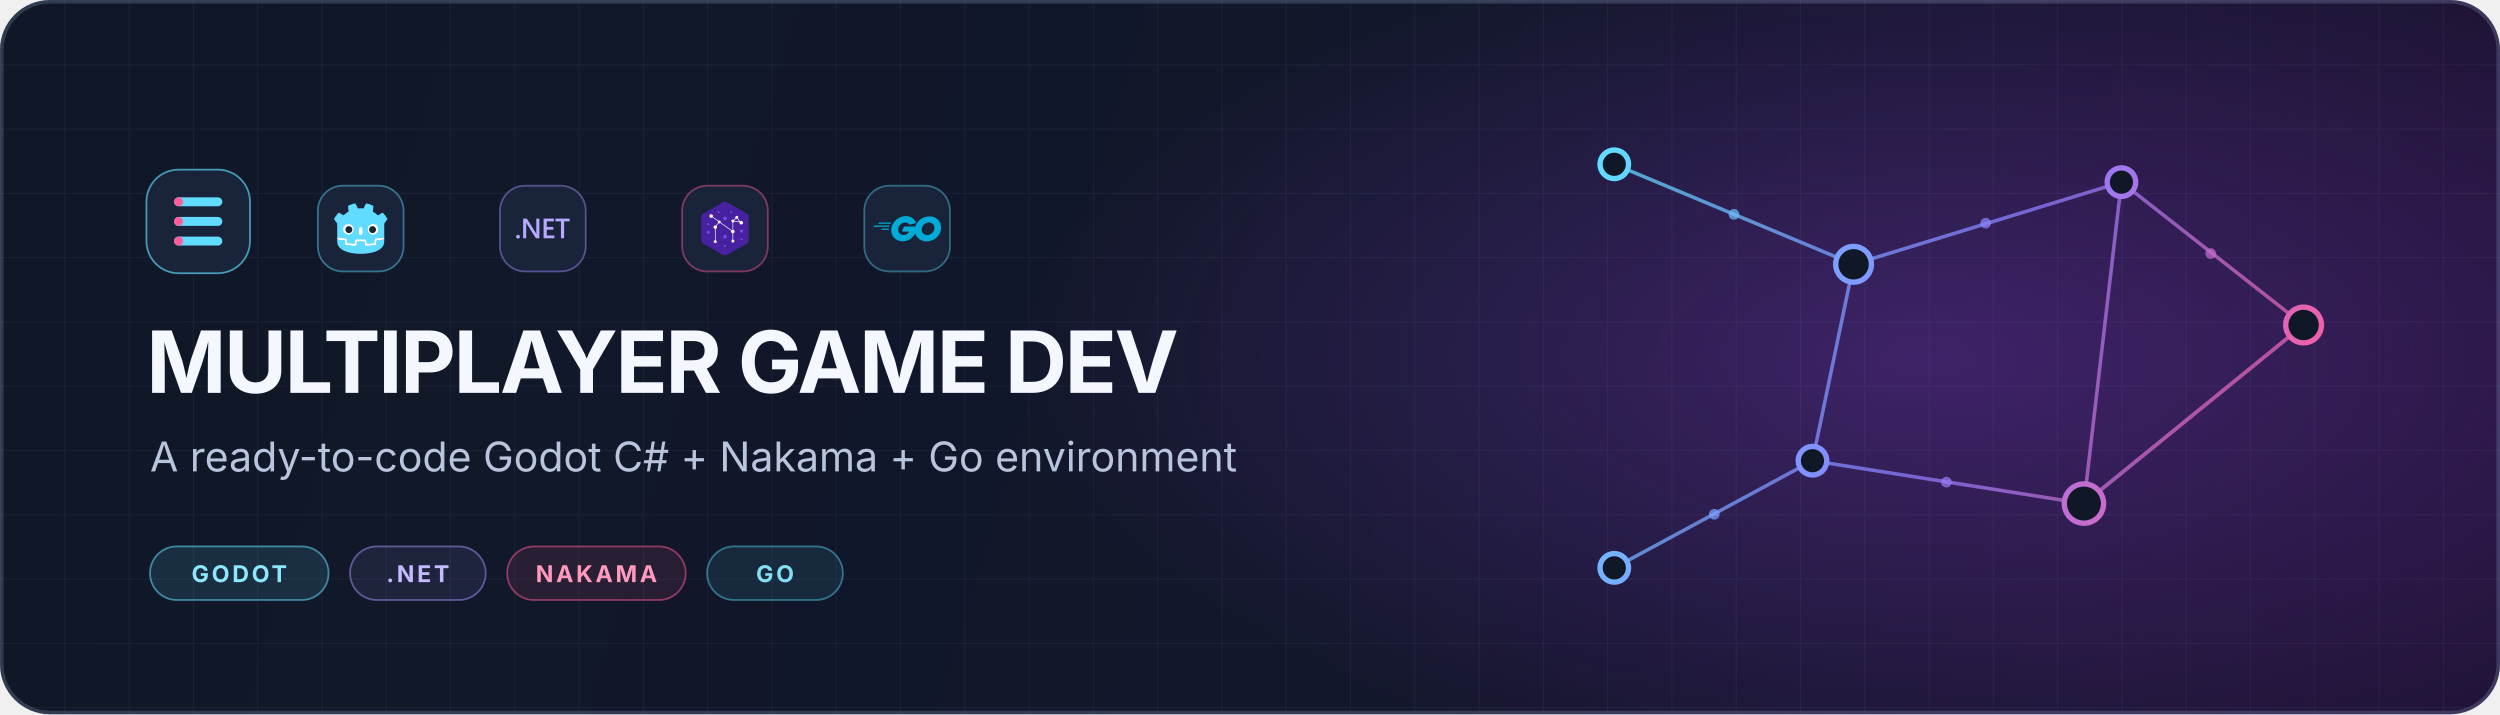
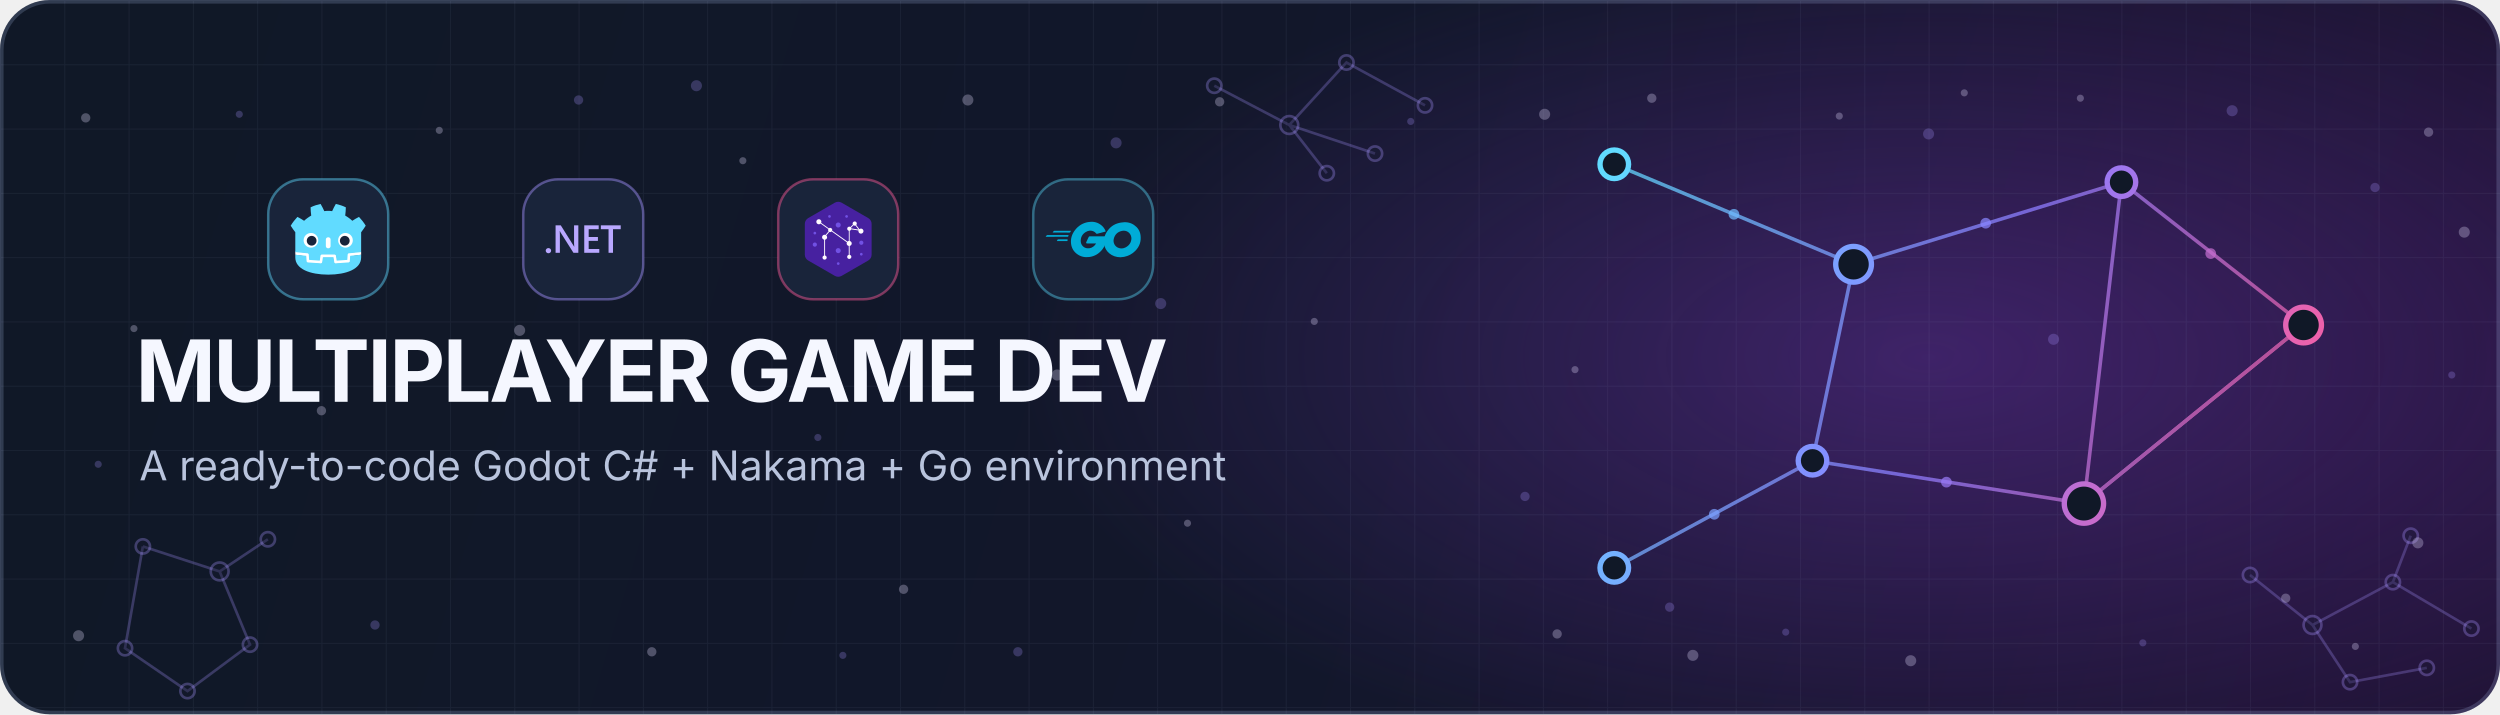
<svg xmlns="http://www.w3.org/2000/svg" width="1400" height="400" viewBox="0 0 1400 400" fill="none">
  <defs>
    <linearGradient id="background" x1="56" y1="18" x2="1350" y2="405" gradientUnits="userSpaceOnUse">
      <stop stop-color="#101827" />
      <stop offset=".55" stop-color="#12172B" />
      <stop offset="1" stop-color="#211438" />
    </linearGradient>
    <linearGradient id="accent" x1="900" y1="92" x2="1290" y2="282" gradientUnits="userSpaceOnUse">
      <stop stop-color="#61DBFF" />
      <stop offset=".52" stop-color="#8C7CFF" />
      <stop offset="1" stop-color="#FF5C9A" />
    </linearGradient>
    <radialGradient id="glow" cx="0" cy="0" r="1" gradientTransform="matrix(0 240 -510 0 1080 200)" gradientUnits="userSpaceOnUse">
      <stop stop-color="#843BCE" stop-opacity=".35" />
      <stop offset="1" stop-color="#843BCE" stop-opacity="0" />
    </radialGradient>
    <pattern id="grid" width="36" height="36" patternUnits="userSpaceOnUse">
      <path d="M36 0H0V36" stroke="#A9B6DA" stroke-opacity=".07" />
    </pattern>
  </defs>
  <rect width="1400" height="400" rx="28" fill="url(#background)" />
  <rect width="1400" height="400" rx="28" fill="url(#glow)" />
  <rect width="1400" height="400" rx="28" fill="url(#grid)" />
  <rect x="1" y="1" width="1398" height="398" rx="27" stroke="#A6B8E5" stroke-opacity=".22" stroke-width="2" />
  <g opacity=".75" stroke="url(#accent)" stroke-width="2">
    <path d="M904 92 1038 148 1188 102 1290 182 1167 282 1015 258 904 318" />
    <path d="M1038 148 1015 258M1188 102 1167 282M1290 182 1167 282" />
  </g>
  <g fill="#101827" stroke="url(#accent)" stroke-width="3">
    <circle cx="904" cy="92" r="8" />
    <circle cx="1038" cy="148" r="10" />
    <circle cx="1188" cy="102" r="8" />
    <circle cx="1290" cy="182" r="10" />
    <circle cx="1167" cy="282" r="11" />
    <circle cx="1015" cy="258" r="8" />
    <circle cx="904" cy="318" r="8" />
  </g>
  <g fill="url(#accent)" opacity=".72">
    <circle cx="971" cy="120" r="3" />
    <circle cx="1112" cy="125" r="3" />
    <circle cx="1238" cy="142" r="3" />
    <circle cx="1090" cy="270" r="3" />
    <circle cx="960" cy="288" r="3" />
  </g>
-   <g transform="translate(82 95)">
-     <rect x="0" y="0" width="58" height="58" rx="18" fill="#19243A" stroke="#61DBFF" stroke-opacity=".65" />
-     <path d="M18 18h22M18 29h22M18 40h22" stroke="#61DBFF" stroke-width="5" stroke-linecap="round" />
-     <circle cx="18" cy="18" r="2.5" fill="#FF5C9A" />
-     <circle cx="18" cy="29" r="2.5" fill="#FF5C9A" />
-     <circle cx="18" cy="40" r="2.5" fill="#FF5C9A" />
+   <g transform="translate(-20 -56)">
+     <g opacity=".28" stroke="#A694FF" stroke-width="1.5">
+       <path d="M700 104 742 126 774 91 818 115M742 126 763 153M742 126 790 142" />
+     </g>
+     <g fill="#171A2E" stroke="#A694FF" stroke-width="1.5" opacity=".32">
+       <circle cx="700" cy="104" r="4" />
+       <circle cx="742" cy="126" r="5" />
+       <circle cx="774" cy="91" r="4" />
+       <circle cx="818" cy="115" r="4" />
+       <circle cx="763" cy="153" r="4" />
+       <circle cx="790" cy="142" r="4" />
+     </g>
  </g>
-   <g>
+   <g transform="translate(-720 98)">
+     <g opacity=".28" stroke="#A694FF" stroke-width="1.5">
+       <path d="M800 208 843 222 860 263 825 289 790 265 800 208M843 222 870 204" />
+     </g>
+     <g fill="#171A2E" stroke="#A694FF" stroke-width="1.5" opacity=".32">
+       <circle cx="800" cy="208" r="4" />
+       <circle cx="843" cy="222" r="5" />
+       <circle cx="860" cy="263" r="4" />
+       <circle cx="825" cy="289" r="4" />
+       <circle cx="790" cy="265" r="4" />
+       <circle cx="870" cy="204" r="4" />
+     </g>
+   </g>
+   <g transform="translate(560 0)">
+     <g opacity=".28" stroke="#A694FF" stroke-width="1.5">
+       <path d="M700 322 735 350 780 326 824 352M735 350 756 382 799 374M780 326 790 300" />
+     </g>
+     <g fill="#171A2E" stroke="#A694FF" stroke-width="1.5" opacity=".32">
+       <circle cx="700" cy="322" r="4" />
+       <circle cx="735" cy="350" r="5" />
+       <circle cx="780" cy="326" r="4" />
+       <circle cx="824" cy="352" r="4" />
+       <circle cx="756" cy="382" r="4" />
+       <circle cx="799" cy="374" r="4" />
+       <circle cx="790" cy="300" r="4" />
+     </g>
+   </g>
+   <g fill="#E5DDFF" opacity=".3">
+     <circle cx="48" cy="66" r="2.6" />
+     <circle cx="75" cy="184" r="2" />
+     <circle cx="44" cy="356" r="3.1" />
+     <circle cx="246" cy="73" r="2" />
+     <circle cx="365" cy="365" r="2.6" />
+     <circle cx="542" cy="56" r="3.1" />
+     <circle cx="665" cy="293" r="2" />
+     <circle cx="683" cy="57" r="2.6" />
+     <circle cx="865" cy="64" r="3.1" />
+     <circle cx="882" cy="207" r="2" />
+     <circle cx="872" cy="355" r="2.6" />
+     <circle cx="948" cy="367" r="3.1" />
+     <circle cx="1100" cy="52" r="2" />
+     <circle cx="1360" cy="74" r="2.6" />
+     <circle cx="1354" cy="304" r="3.1" />
+     <circle cx="1319" cy="362" r="2" />
+     <circle cx="180" cy="230" r="2.6" />
+     <circle cx="291" cy="185" r="3.1" />
+     <circle cx="416" cy="90" r="2" />
+     <circle cx="506" cy="330" r="2.6" />
+     <circle cx="592" cy="210" r="3.1" />
+     <circle cx="736" cy="180" r="2" />
+     <circle cx="925" cy="55" r="2.6" />
+     <circle cx="1070" cy="370" r="3.1" />
+     <circle cx="1165" cy="55" r="2" />
+     <circle cx="1280" cy="335" r="2.6" />
+     <circle cx="1380" cy="130" r="3.1" />
+     <circle cx="1030" cy="65" r="2" />
+   </g>
+   <g fill="#A694FF" opacity=".26">
+     <circle cx="134" cy="64" r="2" />
+     <circle cx="324" cy="56" r="2.6" />
+     <circle cx="472" cy="367" r="2" />
+     <circle cx="625" cy="80" r="3.1" />
+     <circle cx="854" cy="278" r="2.6" />
+     <circle cx="1000" cy="354" r="2" />
+     <circle cx="1250" cy="62" r="3.1" />
+     <circle cx="1373" cy="210" r="2" />
+     <circle cx="210" cy="350" r="2.6" />
+     <circle cx="390" cy="48" r="3.1" />
+     <circle cx="458" cy="245" r="2" />
+     <circle cx="570" cy="365" r="2.6" />
+     <circle cx="650" cy="170" r="3.1" />
+     <circle cx="790" cy="68" r="2" />
+     <circle cx="935" cy="340" r="2.6" />
+     <circle cx="1080" cy="75" r="3.1" />
+     <circle cx="1200" cy="360" r="2" />
+     <circle cx="1330" cy="105" r="2.6" />
+     <circle cx="1150" cy="190" r="3.1" />
+     <circle cx="55" cy="260" r="2" />
+   </g>
+   <g transform="translate(-99 -45.2) scale(1.4)">
    <rect x="178" y="104" width="48" height="48" rx="14" fill="#19243A" stroke="#61DBFF" stroke-opacity=".45" />
    <g transform="translate(185.4483 111.3696) scale(0.03232759)">
      <path d="m0 0s-.325 1.994-.515 1.976l-36.182-3.491c-2.879-.278-5.115-2.574-5.317-5.459l-.994-14.247L-71-23.218l-1.904 12.912c-.424 2.872-2.932 5.037-5.835 5.037h-38.188c-2.902.0-5.41-2.165-5.834-5.037l-1.905-12.912-27.992 1.997-.994 14.247c-.202 2.886-2.438 5.182-5.317 5.46l-36.2 3.49c-.187.018-.324-1.978-.511-1.978l-.049-7.83 30.658-4.944 1.004-14.374c.203-2.91 2.551-5.263 5.463-5.472l38.551-2.75c.146-.01.29-.016.434-.016 2.897.0 5.401 2.166 5.825 5.038l1.959 13.286h28.005l1.959-13.286c.423-2.871 2.93-5.037 5.831-5.037.142.0.284.005.423.015l38.556 2.75c2.911.209 5.26 2.562 5.463 5.472l1.003 14.374 30.645 4.966z" fill="#FFFFFF" transform="matrix(4.162611 0 0 -4.162611 919.2406 673.1521)" />
      <path d="m0 0v-47.514-6.035-5.492c.108-.001.216-.005.323-.015l36.196-3.49c1.896-.183 3.382-1.709 3.514-3.609l1.116-15.978 31.574-2.253 2.175 14.747c.282 1.912 1.922 3.329 3.856 3.329h38.188c1.933.0 3.573-1.417 3.855-3.329l2.175-14.747 31.575 2.253 1.115 15.978c.133 1.9 1.618 3.425 3.514 3.609l36.182 3.49c.107.01.214.014.322.015v4.711l.015.005v54.325c5.097 6.416 9.923 13.494 13.621 19.449-5.651 9.62-12.575 18.217-19.976 26.182-6.864-3.455-13.531-7.369-19.828-11.534-3.151 3.132-6.7 5.694-10.186 8.372-3.425 2.751-7.285 4.768-10.946 7.118 1.09 8.117 1.629 16.108 1.846 24.448-9.446 4.754-19.519 7.906-29.708 10.17-4.068-6.837-7.788-14.241-11.028-21.479-3.842.642-7.702.88-11.567.926v.006c-.027.0-.052-.006-.075-.006-.024.0-.049.006-.073.006v-.006c-3.872-.046-7.729-.284-11.572-.926-3.238 7.238-6.956 14.642-11.03 21.479-10.184-2.264-20.258-5.416-29.703-10.17.216-8.34.755-16.331 1.848-24.448-3.668-2.35-7.523-4.367-10.949-7.118-3.481-2.678-7.036-5.24-10.188-8.372-6.297 4.165-12.962 8.079-19.828 11.534-7.401-7.965-14.321-16.562-19.974-26.182 4.443-6.974 9.208-13.983 13.621-19.449z" fill="#61DBFF" transform="matrix(4.162611 0 0 -4.162611 104.6989 427.3873)" />
      <path d="m0 0-1.121-16.063c-.135-1.936-1.675-3.477-3.611-3.616l-38.555-2.751c-.094-.007-.188-.01-.281-.01-1.916.0-3.569 1.406-3.852 3.33l-2.211 14.994H-81.09l-2.211-14.994c-.297-2.018-2.101-3.469-4.133-3.32l-38.555 2.751c-1.936.139-3.476 1.68-3.611 3.616L-130.721.0l-32.547 3.138c.015-3.498.06-7.33.06-8.093.0-34.374 43.605-50.896 97.781-51.086h.066.067c54.176.19 97.766 16.712 97.766 51.086.0.777.047 4.593.063 8.093z" fill="#61DBFF" transform="matrix(4.162611 0 0 -4.162611 784.0714 718.7231)" />
      <path d="m0 0c0-12.052-9.765-21.815-21.813-21.815-12.042.0-21.81 9.763-21.81 21.815.0 12.044 9.768 21.802 21.81 21.802C-9.765 21.802.0 12.044.0.0" fill="#FFFFFF" transform="matrix(4.162611 0 0 -4.162611 389.2148 527.1513)" />
      <path d="m0 0c0-7.994-6.479-14.473-14.479-14.473-7.996.0-14.479 6.479-14.479 14.473s6.483 14.479 14.479 14.479C-6.479 14.479.0 7.994.0.0" fill="#19243A" transform="matrix(4.162611 0 0 -4.162611 367.3669 532.5371)" />
      <path d="m0 0c-3.878.0-7.021 2.858-7.021 6.381v20.081c0 3.52 3.143 6.381 7.021 6.381s7.028-2.861 7.028-6.381V6.381c0-3.523-3.15-6.381-7.028-6.381" fill="#FFFFFF" transform="matrix(4.162611 0 0 -4.162611 511.9934 626.2198)" />
      <path d="m0 0c0-12.052 9.765-21.815 21.815-21.815 12.041.0 21.808 9.763 21.808 21.815.0 12.044-9.767 21.802-21.808 21.802-12.05.0-21.815-9.758-21.815-21.802" fill="#FFFFFF" transform="matrix(4.162611 0 0 -4.162611 634.7871 527.1513)" />
      <path d="m0 0c0-7.994 6.477-14.473 14.471-14.473C22.473-14.473 28.95-7.994 28.95.0s-6.477 14.479-14.479 14.479C6.477 14.479.0 7.994.0.0" fill="#19243A" transform="matrix(4.162611 0 0 -4.162611 656.6406 532.5371)" />
    </g>
    <rect x="280" y="104" width="48" height="48" rx="14" fill="#19243A" stroke="#A694FF" stroke-opacity=".45" />
    <svg x="289" y="113" width="30" height="30" viewBox="0 0 24 24">
      <path fill="#B9A8FF" d="M24 8.77h-2.468v7.565h-1.425V8.77h-2.462V7.53H24zm-6.852 7.565h-4.821V7.53h4.63v1.24h-3.205v2.494h2.953v1.234h-2.953v2.604h3.396zm-6.708 0H8.882L4.78 9.863a2.896 2.896 0 0 1-.258-.51h-.036c.032.189.048.592.048 1.21v5.772H3.157V7.53h1.659l3.965 6.32c.167.261.275.442.323.54h.024c-.04-.233-.06-.629-.06-1.185V7.529h1.372zm-8.703-.693a.868.829 0 0 1-.869.829.868.829 0 0 1-.868-.83.868.829 0 0 1 .868-.828.868.829 0 0 1 .869.829Z" />
    </svg>
    <rect x="382" y="104" width="48" height="48" rx="14" fill="#19243A" stroke="#FF5C9A" stroke-opacity=".45" />
    <svg x="391" y="113" width="30" height="30" viewBox="0 0 512 512" preserveAspectRatio="xMidYMid meet">
      <path fill="#4721a0" d="M484 360.9V151.1c0-16.5-8.8-31.8-23.2-40L279.1 6.2c-14.2-8.3-32-8.3-46.3 0L51.2 111.1C37 119.4 28 134.6 28 151.1v209.8c0 16.5 8.8 31.8 23.2 40l181.7 104.8c14.2 8.3 32 8.3 46.3 0l181.7-104.8c14.1-8.3 23.1-23.5 23.1-40" />
      <path fill="#7151e4" d="M413.6 348.7c-5.1 0-9.3 4.2-9.3 9.3s4.2 9.3 9.3 9.3 9.3-4.2 9.3-9.3-4.2-9.3-9.3-9.3m-157.5 63.9c-5.1 0-9.3 4.2-9.3 9.3s4.2 9.3 9.3 9.3 9.3-4.2 9.3-9.3-4.2-9.3-9.3-9.3m57-322c-5.1 0-9.3 4.2-9.3 9.3s4.2 9.3 9.3 9.3 9.3-4.2 9.3-9.3-4.2-9.3-9.3-9.3m-116.6 0c-5.1 0-9.3 4.2-9.3 9.3s4.2 9.3 9.3 9.3 9.3-4.2 9.3-9.3-4.1-9.3-9.3-9.3M413.6 294c7.8 0 14.4-6.4 14.4-14.4s-6.4-14.4-14.4-14.4-14.2 6.4-14.2 14.4 6.3 14.4 14.2 14.4m-157.5 22.1c-9.6 0-17.3 7.8-17.3 17.3 0 9.4 7.8 17.3 17.3 17.3s17.3-7.8 17.3-17.3-7.9-17.3-17.3-17.3m0-174.9c-9.6 0-17.3 7.8-17.3 17.3 0 9.4 7.8 17.3 17.3 17.3s17.3-7.8 17.3-17.3-7.9-17.3-17.3-17.3M96.4 223.1c5.1 0 9.3-4.2 9.3-9.3s-4.2-9.3-9.3-9.3-9.3 4.2-9.3 9.3 4.1 9.3 9.3 9.3m0 54.7c-7.8 0-14.4 6.4-14.4 14.4s6.4 14.4 14.4 14.4 14.2-6.4 14.2-14.4-6.4-14.4-14.2-14.4" />
      <path fill="#fffbff" d="M411.3 182.9c-4.1 0-7.7 1.6-10.6 4l-21.9-28.3c2.5-2.6 4.1-6.2 4.1-10.1 0-8-6.4-14.4-14.2-14.4s-14.4 6.4-14.4 14.4c0 2.6.8 4.9 2 6.9l-16.9 16.9c-2.3-1.5-4.9-2.6-7.8-2.6-8 0-14.2 6.4-14.2 14.4 0 6.8 4.7 12.2 10.9 13.7v69.3c-3.5.6-6.4 2.5-8.8 4.8l-105.3-74.8c.9-2.3 1.4-4.7.9-7.2-1.4-7.7-8.6-13.1-16.5-11.7-2.5.4-4.7 1.6-6.5 3.2l-53-37.7c1.5-3.1 2.4-6.6 1.8-10.3-1.6-9.4-10.6-15.8-20-14.2s-15.8 10.6-14.2 20 10.6 15.8 20 14.2c3.6-.6 6.5-2.5 8.9-4.8l52.9 37.6c-1.3 2.6-2 5.5-1.4 8.5.5 2.6 1.8 4.7 3.4 6.6l-21.1 24.8c-2-.8-4.1-1.3-6.3-1.3-9.6 0-17.3 7.8-17.3 17.3 0 8.4 6.3 15.2 14.2 16.7v108c-6.4 1.4-11.4 6.9-11.4 13.8 0 8 6.4 14.4 14.4 14.4s14.4-6.4 14.4-14.4c0-6.8-4.8-12.3-11.2-13.8v-108c7.9-1.6 14.1-8.3 14.1-16.6 0-5-2.3-9.4-5.7-12.6l20.7-24.4c2.5 1.2 5.3 1.9 8.2 1.3 3-.6 5.4-2.2 7.5-4.2L315.6 277c-1.5 3.1-2.4 6.6-1.8 10.3 1.3 7.5 7.2 12.8 14.2 14.1v60.7c-6.2 1.6-10.9 6.9-10.9 13.7 0 8 6.4 14.4 14.2 14.4s14.4-6.4 14.4-14.4c0-7-5-12.5-11.5-13.8v-60.6c9.2-1.8 15.3-10.6 13.8-19.8-1.2-7.3-6.9-12.7-13.8-14V198c5.1-1.1 9.2-4.8 10.7-9.8l49.9 7.7c-.4 1.4-.9 2.7-.9 4.3 0 9.4 7.8 17.3 17.3 17.3 9.4 0 17.3-7.8 17.3-17.3.1-9.4-7.7-17.3-17.2-17.3m-65.9-1c-.3-1.8-.9-3.5-1.8-5l16.8-16.8c2.3 1.7 5.1 2.8 8.2 2.8 1.7 0 3.3-.4 4.9-1l21.4 27.6z" />
    </svg>
    <rect x="484" y="104" width="48" height="48" rx="14" fill="#19243A" stroke="#54C8E8" stroke-opacity=".45" />
    <svg x="489" y="121" width="38" height="14.2" viewBox="0 0 205.4 76.7" preserveAspectRatio="xMidYMid meet">
      <path fill="#00acd7" d="M15.5 23.2c-.4 0-.5-.2-.3-.5l2.1-2.7c.2-.3.7-.5 1.1-.5h35.7c.4 0 .5.3.3.6l-1.7 2.6c-.2.3-.7.6-1 .6zM.4 32.4c-.4 0-.5-.2-.3-.5l2.1-2.7c.2-.3.7-.5 1.1-.5h45.6c.4 0 .6.3.5.6l-.8 2.4c-.1.4-.5.6-.9.6zm24.2 9.2c-.4 0-.5-.3-.3-.6l1.4-2.5c.2-.3.6-.6 1-.6h20c.4 0 .6.3.6.7l-.2 2.4c0 .4-.4.7-.7.7z" />
      <path fill="#00acd7" d="M128.4 21.4c-6.3 1.6-10.6 2.8-16.8 4.4-1.5.4-1.6.5-2.9-1-1.5-1.7-2.6-2.8-4.7-3.8-6.3-3.1-12.4-2.2-18.1 1.5-6.8 4.4-10.3 10.9-10.2 19 .1 8 5.6 14.6 13.5 15.7 6.8.9 12.5-1.5 17-6.6.9-1.1 1.7-2.3 2.7-3.7H89.6c-2.1 0-2.6-1.3-1.9-3 1.3-3.1 3.7-8.3 5.1-10.9.3-.6 1-1.6 2.5-1.6h36.4c-.2 2.7-.2 5.4-.6 8.1-1.1 7.2-3.8 13.8-8.2 19.6-7.2 9.5-16.6 15.4-28.5 17-9.8 1.3-18.9-.6-26.9-6.6-7.4-5.6-11.6-13-12.7-22.2-1.3-10.9 1.9-20.7 8.5-29.3C70.4 8.7 79.8 2.8 91.3.7c9.4-1.7 18.4-.6 26.5 4.9 5.3 3.5 9.1 8.3 11.6 14.1.6.9.2 1.4-1 1.7" />
      <path fill="#00acd7" d="M161.5 76.7c-9.1-.2-17.4-2.8-24.4-8.8-5.9-5.1-9.6-11.6-10.8-19.3-1.8-11.3 1.3-21.3 8.1-30.2 7.3-9.6 16.1-14.6 28-16.7 10.2-1.8 19.8-.8 28.5 5.1 7.9 5.4 12.8 12.7 14.1 22.3 1.7 13.5-2.2 24.5-11.5 33.9-6.6 6.7-14.7 10.9-24 12.8-2.7.5-5.4.6-8 .9m23.8-40.4c-.1-1.3-.1-2.3-.3-3.3-1.8-9.9-10.9-15.5-20.4-13.3-9.3 2.1-15.3 8-17.5 17.4-1.8 7.8 2 15.7 9.2 18.9 5.5 2.4 11 2.1 16.3-.6 7.9-4.1 12.2-10.5 12.7-19.1" />
    </svg>
  </g>
-   <text x="82" y="220" fill="#F5F7FF" font-family="Inter,Segoe UI,Arial,sans-serif" font-size="48" font-weight="700" letter-spacing="-1.2">MULTIPLAYER GAME DEV</text>
-   <text x="84" y="264" fill="#B9C4DD" font-family="Inter,Segoe UI,Arial,sans-serif" font-size="23">A ready-to-code Godot C# + Nakama + Go environment</text>
-   <g transform="translate(84 306)" font-family="Inter,Segoe UI,Arial,sans-serif" font-size="13" font-weight="700" letter-spacing="1.5">
-     <rect width="100" height="30" rx="15" fill="#61DBFF" fill-opacity=".12" stroke="#61DBFF" stroke-opacity=".55" />
-     <text x="50" y="20" fill="#8DE7FF" text-anchor="middle">GODOT</text>
-     <rect x="112" width="76" height="30" rx="15" fill="#A694FF" fill-opacity=".1" stroke="#A694FF" stroke-opacity=".5" />
-     <text x="150" y="20" fill="#C5B9FF" text-anchor="middle">.NET</text>
-     <rect x="200" width="100" height="30" rx="15" fill="#FF5C9A" fill-opacity=".1" stroke="#FF5C9A" stroke-opacity=".5" />
-     <text x="250" y="20" fill="#FF9ABD" text-anchor="middle">NAKAMA</text>
-     <rect x="312" width="76" height="30" rx="15" fill="#54C8E8" fill-opacity=".1" stroke="#54C8E8" stroke-opacity=".5" />
-     <text x="350" y="20" fill="#84DFF5" text-anchor="middle">GO</text>
-   </g>
+   <text x="76" y="225" fill="#F5F7FF" font-family="Inter,Segoe UI,Arial,sans-serif" font-size="48" font-weight="700" letter-spacing="-1.2">MULTIPLAYER GAME DEV</text>
+   <text x="78" y="269" fill="#B9C4DD" font-family="Inter,Segoe UI,Arial,sans-serif" font-size="23">A ready-to-code Godot C# + Nakama + Go environment</text>
</svg>
